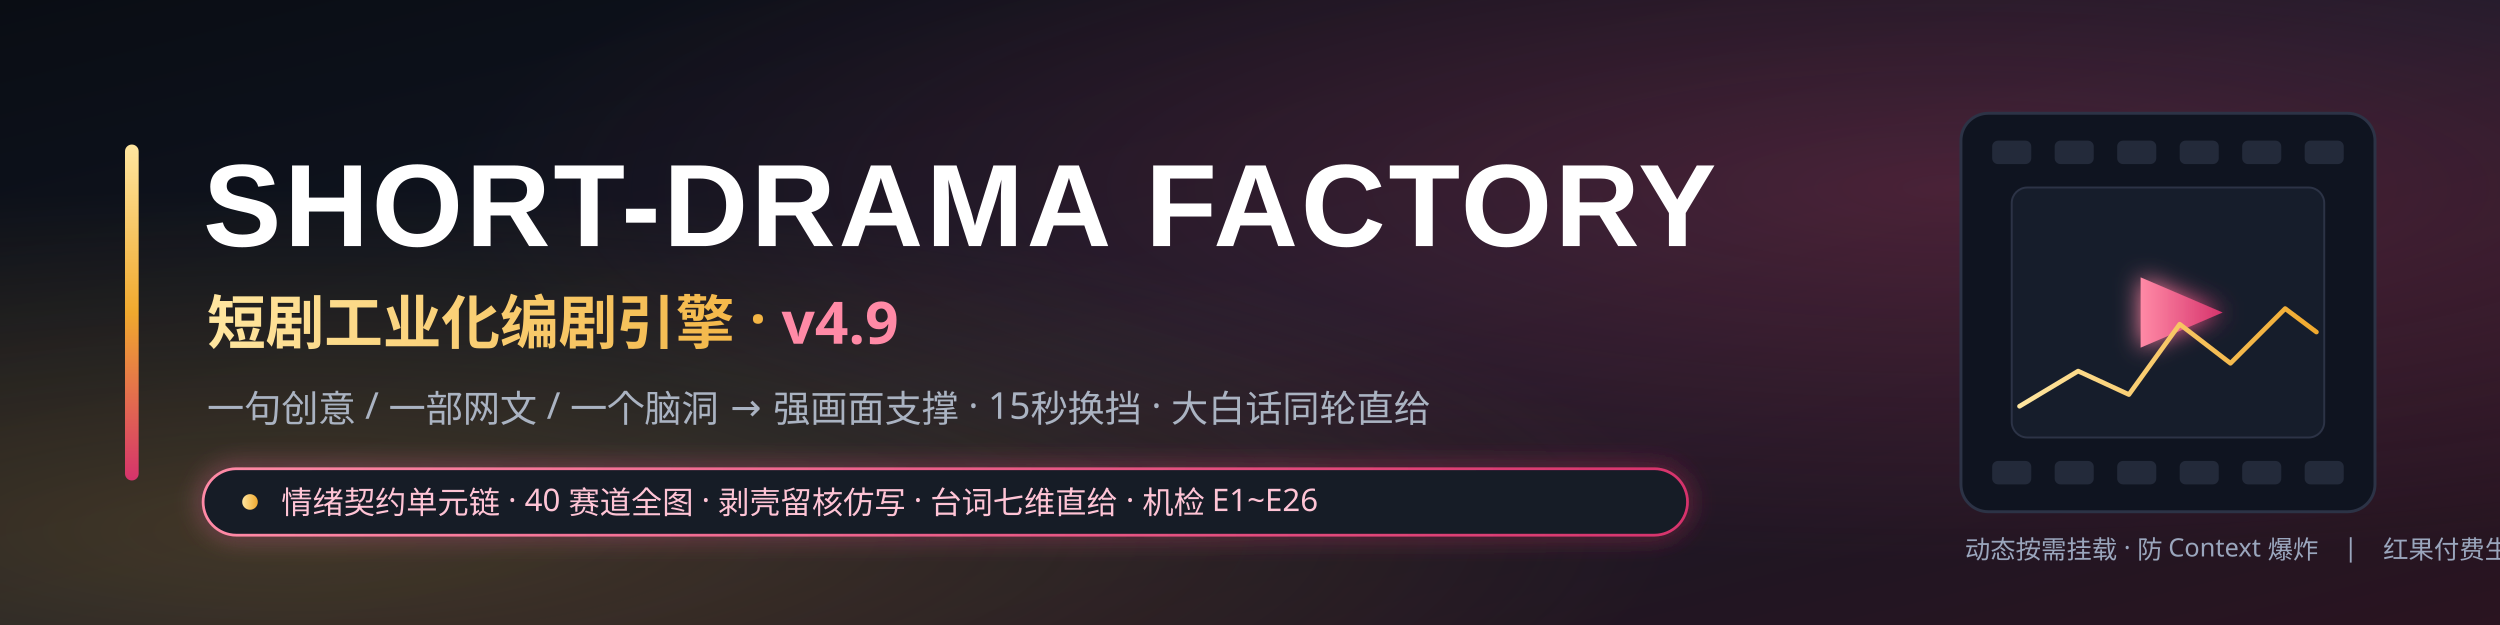
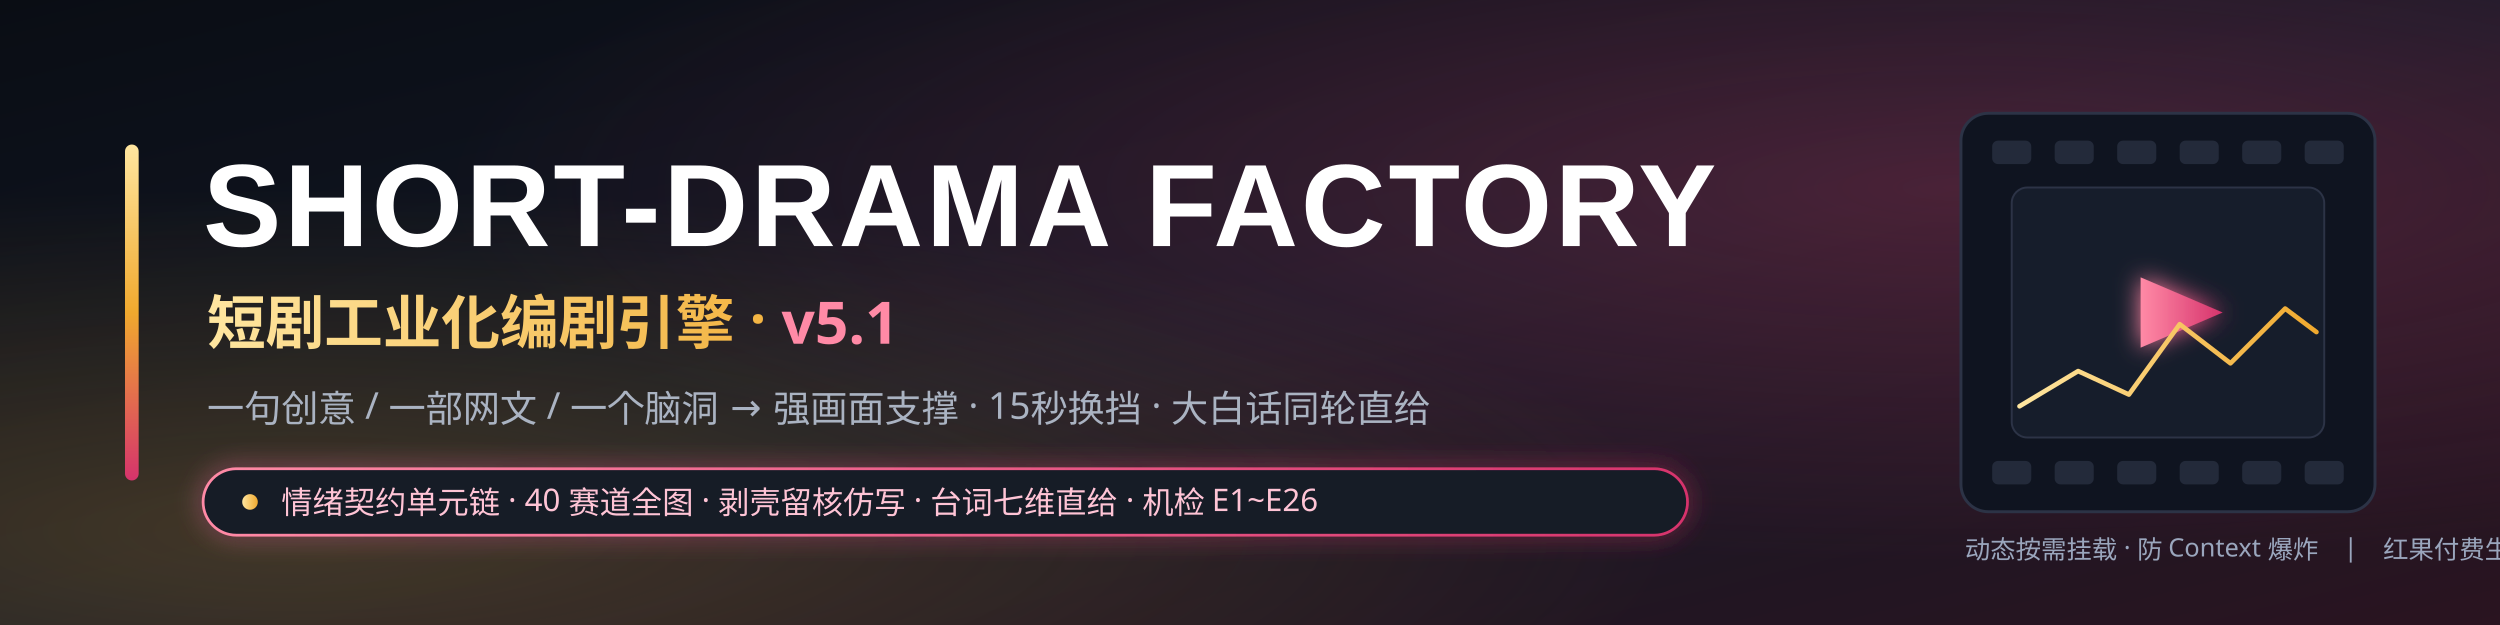
- <svg xmlns="http://www.w3.org/2000/svg" width="1280" height="320" viewBox="0 0 1280 320" role="img" aria-label="Short-Drama Factory v4.9">
+ <svg xmlns="http://www.w3.org/2000/svg" width="1280" height="320" viewBox="0 0 1280 320" role="img" aria-label="Short-Drama Factory v5.1">
  <defs>
    <linearGradient id="bg" x1="0" y1="0" x2="1" y2="1">
      <stop offset="0" stop-color="#0a0d14" />
      <stop offset="0.5" stop-color="#121826" />
      <stop offset="1" stop-color="#2a1420" />
    </linearGradient>
    <radialGradient id="glowA" cx="0.78" cy="0.3" r="0.6">
      <stop offset="0" stop-color="#c8395f" stop-opacity="0.30" />
      <stop offset="1" stop-color="#c8395f" stop-opacity="0" />
    </radialGradient>
    <radialGradient id="glowB" cx="0.12" cy="0.85" r="0.55">
      <stop offset="0" stop-color="#f0a92e" stop-opacity="0.22" />
      <stop offset="1" stop-color="#f0a92e" stop-opacity="0" />
    </radialGradient>
    <linearGradient id="gold" x1="0" y1="0" x2="1" y2="0">
      <stop offset="0" stop-color="#ffe6a0" />
      <stop offset="1" stop-color="#f0a92e" />
    </linearGradient>
    <linearGradient id="crimson" x1="0" y1="0" x2="1" y2="0">
      <stop offset="0" stop-color="#ff8aa6" />
      <stop offset="1" stop-color="#d6336c" />
    </linearGradient>
    <linearGradient id="bar" x1="0" y1="0" x2="0" y2="1">
      <stop offset="0" stop-color="#ffe6a0" />
      <stop offset="0.5" stop-color="#f0a92e" />
      <stop offset="1" stop-color="#d6336c" />
    </linearGradient>
    <filter id="soft" x="-50%" y="-50%" width="200%" height="200%">
      <feGaussianBlur stdDeviation="16" />
    </filter>
    <filter id="glow" x="-40%" y="-40%" width="180%" height="180%">
      <feGaussianBlur stdDeviation="6" result="b" />
      <feMerge>
        <feMergeNode in="b" />
        <feMergeNode in="SourceGraphic" />
      </feMerge>
    </filter>
  </defs>
  <rect width="1280" height="320" fill="url(#bg)" />
  <rect width="1280" height="320" fill="url(#glowA)" />
  <rect width="1280" height="320" fill="url(#glowB)" />
  <rect x="64" y="74" width="7" height="172" rx="3.5" fill="url(#bar)" />
  <text x="104" y="126" font-family="Segoe UI, Arial, Helvetica, sans-serif" font-size="60" font-weight="800" fill="#ffffff" letter-spacing="1.5">SHORT-DRAMA FACTORY</text>
-   <text x="106" y="176" font-family="Microsoft YaHei, PingFang SC, Heiti SC, sans-serif" font-size="30" font-weight="700" fill="url(#gold)">短剧工业化编剧引擎 · <tspan fill="#ff8aa6">v4.9</tspan>
+   <text x="106" y="176" font-family="Microsoft YaHei, PingFang SC, Heiti SC, sans-serif" font-size="30" font-weight="700" fill="url(#gold)">短剧工业化编剧引擎 · <tspan fill="#ff8aa6">v5.1</tspan>
  </text>
  <text x="106" y="216" font-family="Microsoft YaHei, PingFang SC, Heiti SC, sans-serif" font-size="19" fill="#aab3c2">一句创意 / 一部网文 / 一个脑洞  →  强画面支撑 · 15秒换挡 · 大白话同轮直给</text>
  <g filter="url(#glow)">
    <rect x="104" y="240" width="760" height="34" rx="17" fill="#141a26" stroke="url(#crimson)" stroke-width="1.4" />
    <circle cx="128" cy="257" r="4" fill="url(#gold)" />
    <text x="144" y="263" font-family="Microsoft YaHei, PingFang SC, Heiti SC, sans-serif" font-size="16" fill="#ffc4d5">情绪契约单元链 · 40 赛道全图 · 剥壳留核仿写 · 台词七维直给 · 机检 E1~E26</text>
  </g>
  <g transform="translate(1004,58)">
    <rect x="0" y="0" width="212" height="204" rx="14" fill="#0f1420" stroke="#2c3346" stroke-width="1.5" />
    <g fill="#232a3a">
      <rect x="16" y="14" width="20" height="12" rx="3" />
      <rect x="48" y="14" width="20" height="12" rx="3" />
      <rect x="80" y="14" width="20" height="12" rx="3" />
      <rect x="112" y="14" width="20" height="12" rx="3" />
      <rect x="144" y="14" width="20" height="12" rx="3" />
      <rect x="176" y="14" width="20" height="12" rx="3" />
      <rect x="16" y="178" width="20" height="12" rx="3" />
      <rect x="48" y="178" width="20" height="12" rx="3" />
      <rect x="80" y="178" width="20" height="12" rx="3" />
      <rect x="112" y="178" width="20" height="12" rx="3" />
      <rect x="144" y="178" width="20" height="12" rx="3" />
      <rect x="176" y="178" width="20" height="12" rx="3" />
    </g>
    <rect x="26" y="38" width="160" height="128" rx="8" fill="#161d2b" stroke="#2c3346" stroke-width="1" />
    <g filter="url(#glow)">
      <path d="M92 84 L134 102 L92 120 Z" fill="url(#crimson)" />
    </g>
    <path d="M30 150 L60 132 L86 144 L112 108 L138 128 L166 100 L182 112" fill="none" stroke="url(#gold)" stroke-width="2.4" stroke-linejoin="round" stroke-linecap="round" />
  </g>
  <text x="1006" y="286" font-family="Microsoft YaHei, PingFang SC, Heiti SC, sans-serif" font-size="13" fill="#9aa6bd">动态按需挂载 · 防 Context 爆炸　|　红果付费生态</text>
</svg>
